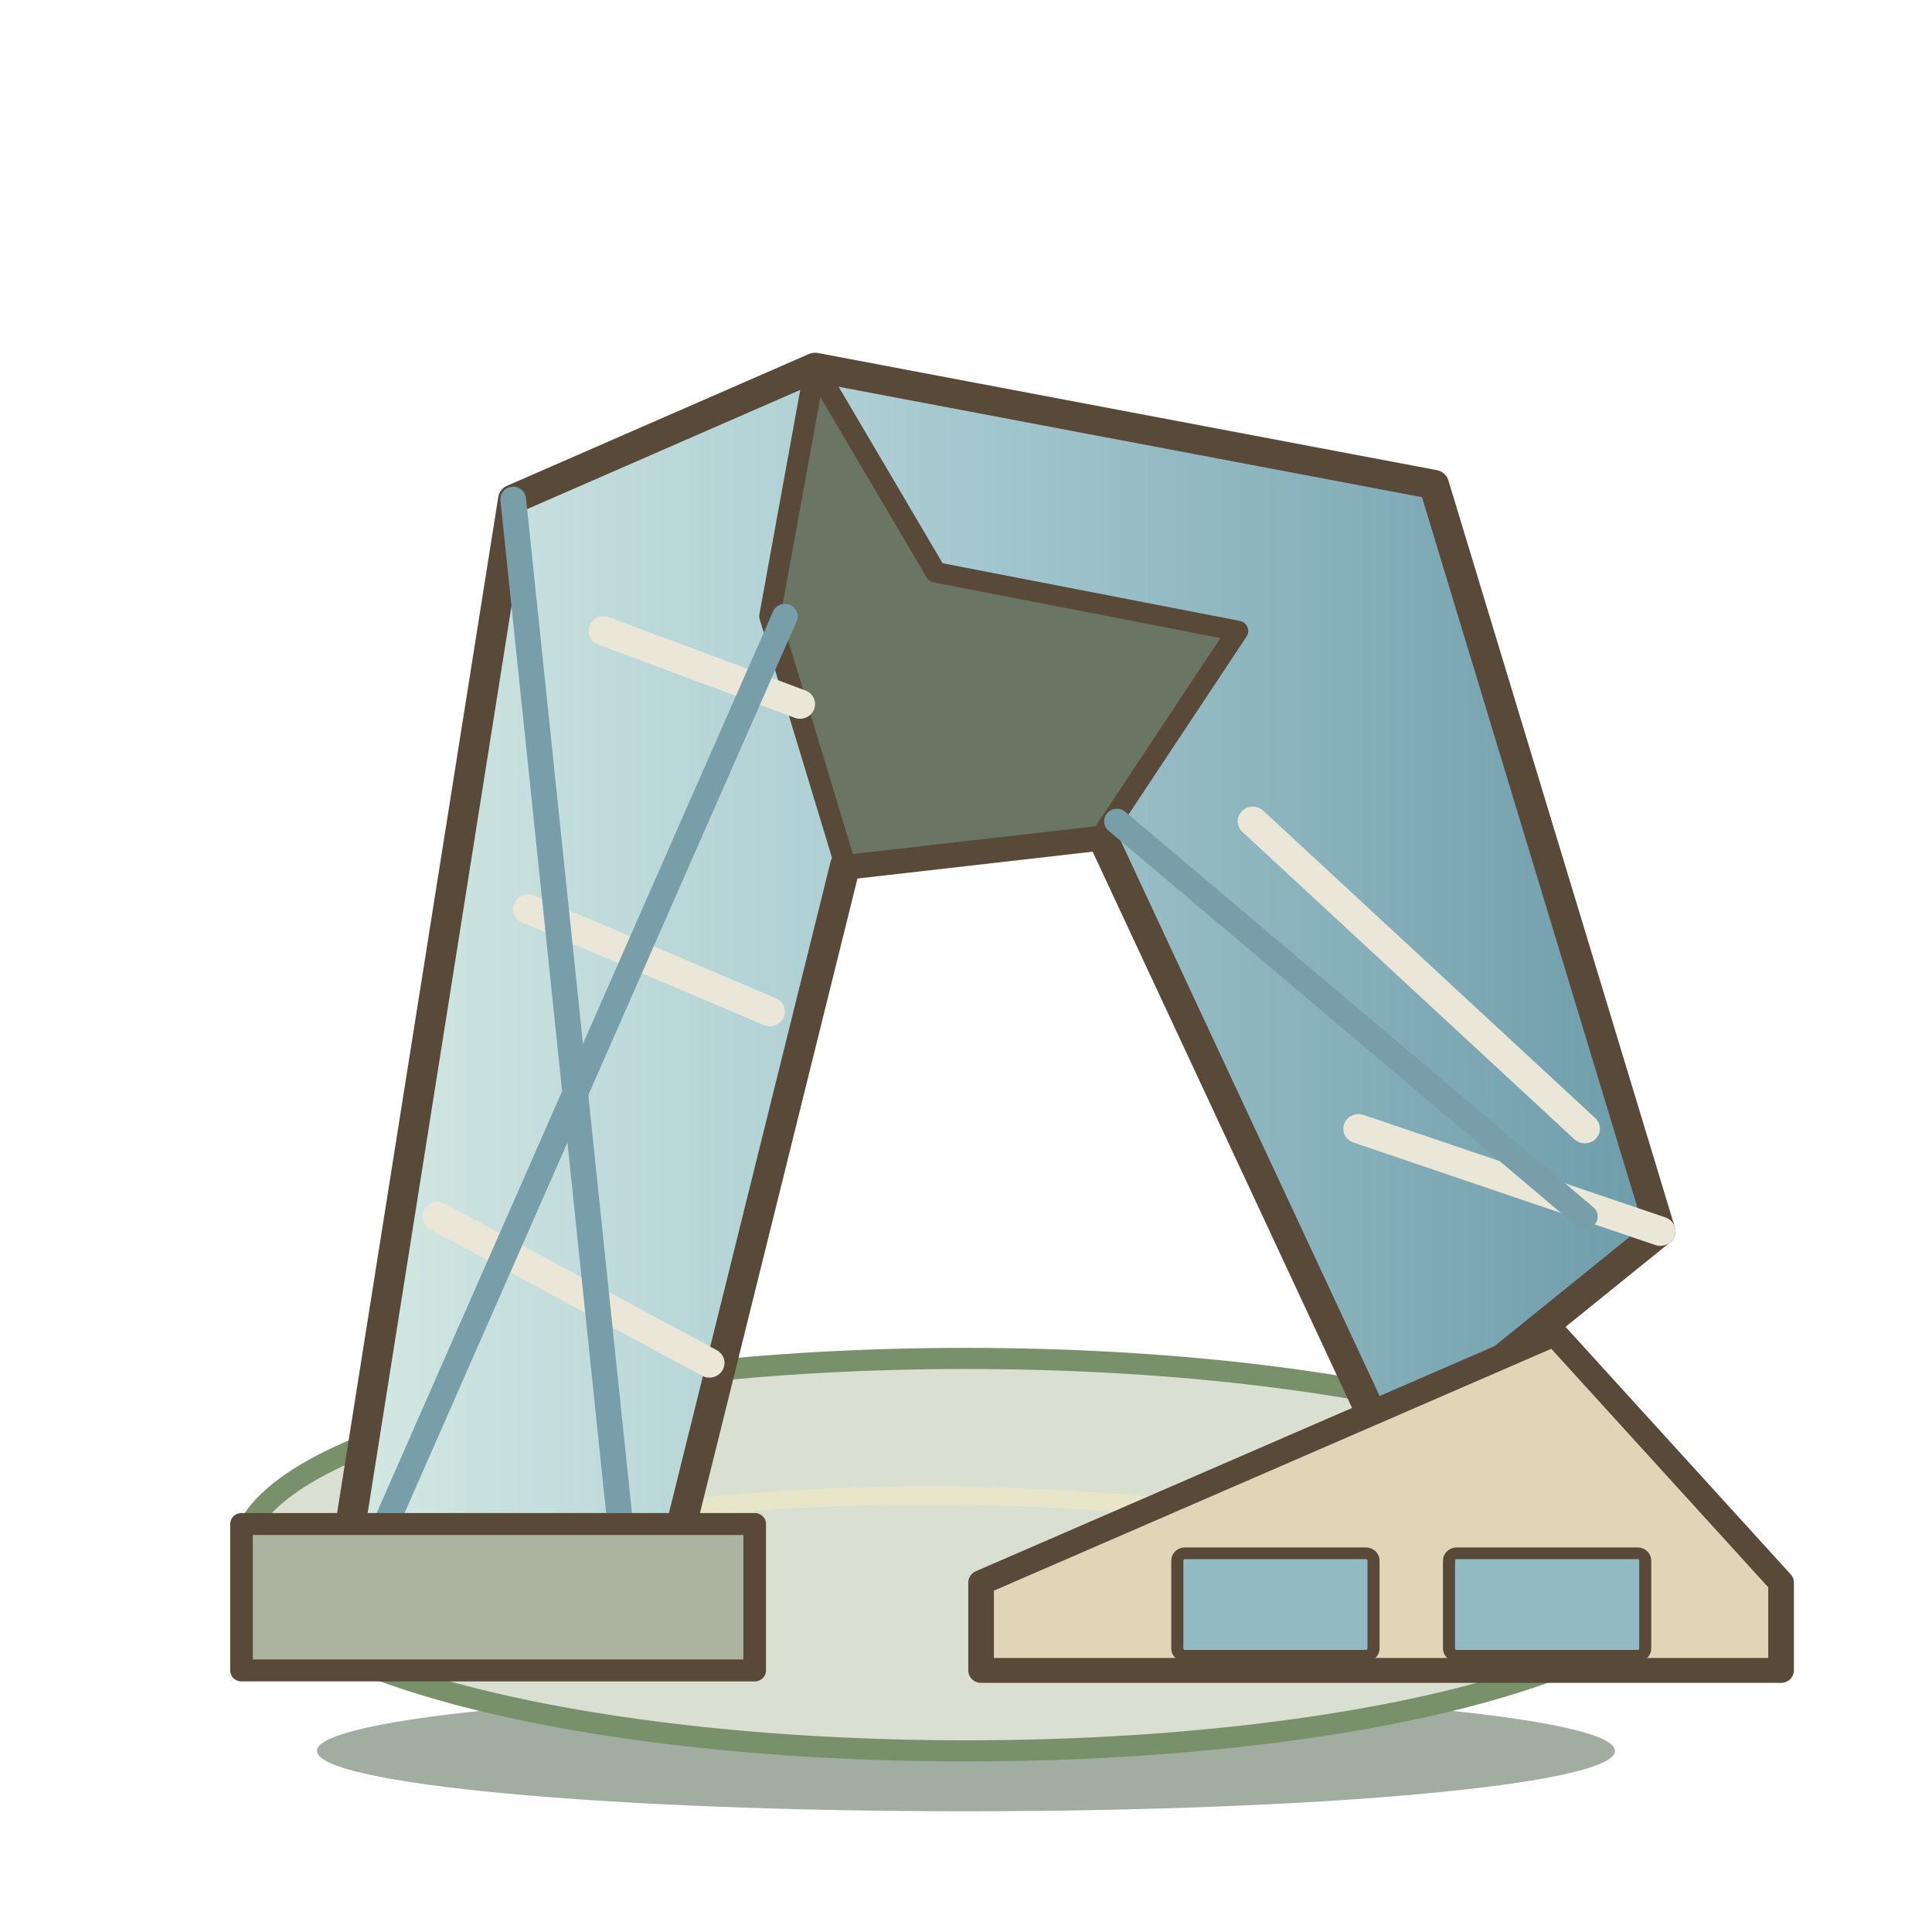
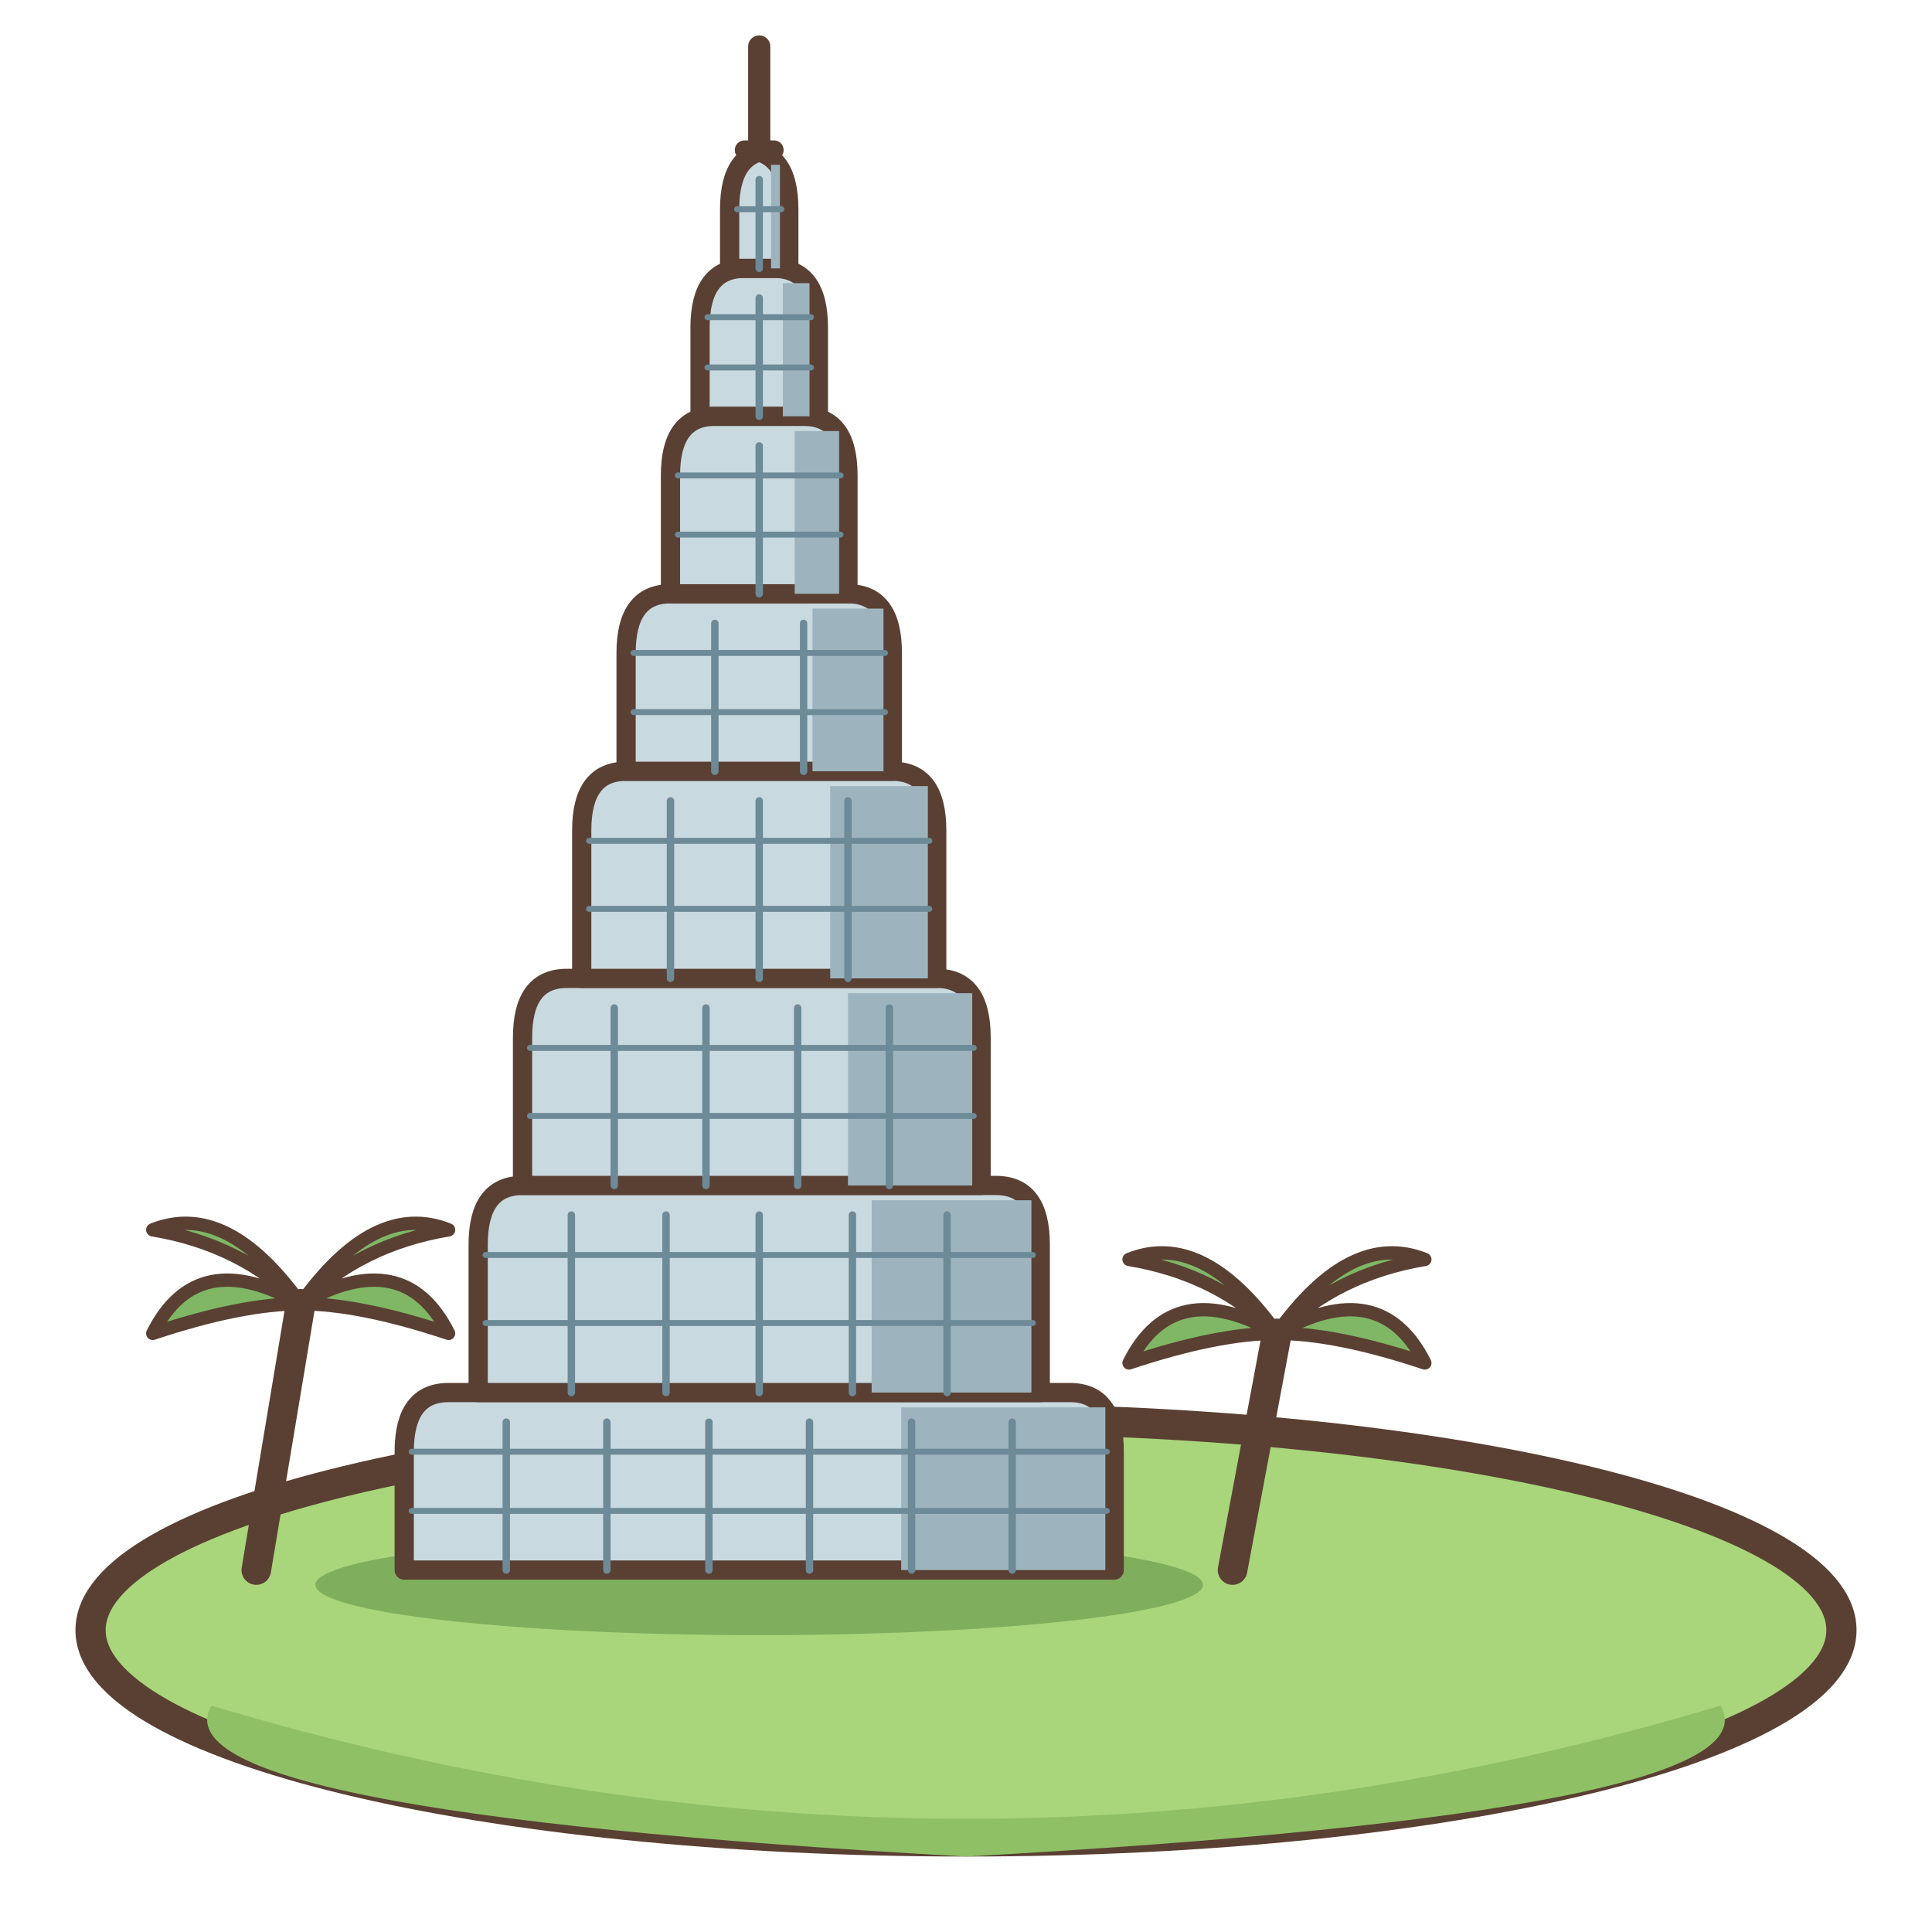
- <svg xmlns="http://www.w3.org/2000/svg" width="128" height="128" viewBox="0 0 128 128">
-   <defs>
-     <linearGradient id="seed">
-       <stop stop-color="#E5BF79" />
-       <stop offset="1" stop-color="#B27943" />
-     </linearGradient>
-     <linearGradient id="bark">
-       <stop stop-color="#B18A53" />
-       <stop offset="1" stop-color="#795B37" />
-     </linearGradient>
-     <linearGradient id="window" x2="0" y2="1">
-       <stop stop-color="#D0DFCD" />
-       <stop offset="1" stop-color="#7EABB4" />
-     </linearGradient>
-     <linearGradient id="glass">
-       <stop stop-color="#D5E9E2" />
-       <stop offset=".4" stop-color="#ACCED4" />
-       <stop offset="1" stop-color="#6D9CA9" />
-     </linearGradient>
-   </defs>
-   <g stroke-linecap="round" stroke-linejoin="round">
-     <ellipse cx="64" cy="116" rx="43" ry="4" fill="#A1ADA1" stroke="none" stroke-width="1" />
-     <path d="M16 103Q64 87 112 103L112 108Q64 124 16 108Z" fill="#AAB6A1" stroke="#667A5B" stroke-width="1.2" />
-     <ellipse cx="64" cy="103" rx="48" ry="13" fill="#D9DFD1" stroke="#78916B" stroke-width="1.4" />
-     <path d="M25 104Q52 96 87 101Q98 103 104 104" fill="none" stroke="#E8E6C9" stroke-width="1.2" />
-     <g transform="translate(0 3) scale(1 .97)">
-       <path d="M22 109L34 31L54 22L95 30L110 81L92 96L73 54L56 56L43 110Z" fill="url(#glass)" stroke="#594939" stroke-width="2" />
-       <path d="M54 22L62 36L82 40L73 54L56 56L51 39Z" fill="#6B7564" stroke="#594939" stroke-width="1.4" />
-       <path d="M29.00 80.00L47.00 90.00" fill="none" stroke="#EBE7D8" stroke-width="2" />
-       <path d="M35.00 59.00L51.00 66.00" fill="none" stroke="#EBE7D8" stroke-width="2" />
-       <path d="M40.00 40.00L53.00 45.00" fill="none" stroke="#EBE7D8" stroke-width="2" />
-       <path d="M83.00 53.00L105.00 74.00" fill="none" stroke="#EBE7D8" stroke-width="2" />
-       <path d="M90.00 74.00L110.00 81.00" fill="none" stroke="#EBE7D8" stroke-width="2" />
-       <path d="M23 107L52 39M34 31L42 110M74 53L105 80" fill="none" stroke="#789EAA" stroke-width="1.7" />
-       <rect x="16.00" y="101.00" width="34.00" height="10.00" rx="0" fill="#ACB3A0" stroke="#594939" stroke-width="1.5" />
-       <path d="M65 105L103 88L118 105V111H65Z" fill="#E0D5B7" stroke="#594939" stroke-width="1.7" />
-       <rect x="78.00" y="103.00" width="13.00" height="7.00" rx="0.5" fill="#91BAC2" stroke="#594939" stroke-width="0.8" />
-       <rect x="96.00" y="103.00" width="13.00" height="7.00" rx="0.5" fill="#91BAC2" stroke="#594939" stroke-width="0.8" />
+ <svg xmlns="http://www.w3.org/2000/svg" width="72" height="72" viewBox="0 0 128 128">
+   <g stroke="#5A4033" stroke-width="2" stroke-linecap="round" stroke-linejoin="round">
+     <ellipse cx="64" cy="108" rx="58" ry="14" fill="#A9D57B" />
+     <path d="M14 113Q64 128 114 113Q118 120 64 123Q10 120 14 113z" fill="#8FC066" stroke="none" />
+     <g transform="translate(1.3 2.1) scale(0.98)">
+       <ellipse cx="50" cy="105" rx="30" ry="3.4" fill="#7FAE5C" stroke="none" />
+       <path d="M26 104V96Q26 92 29 92H71Q74 92 74 96V104z" fill="#C9D9E0" stroke-width="1.3" />
+       <rect x="59.6" y="93" width="13.8" height="11" fill="#9DB4BF" stroke="none" />
+       <path d="M32.9 94v10M39.7 94v10M46.6 94v10M53.4 94v10M60.3 94v10M67.1 94v10" fill="none" stroke-width="0.5" stroke="#6C8A97" />
+       <path d="M26.5 96h47M26.5 100h47" fill="none" stroke-width="0.4" stroke="#6C8A97" />
+       <path d="M31 92V82Q31 78 34 78H66Q69 78 69 82V92z" fill="#C9D9E0" stroke-width="1.3" />
+       <rect x="57.6" y="79" width="10.8" height="13" fill="#9DB4BF" stroke="none" />
+       <path d="M37.3 80v12M43.7 80v12M50 80v12M56.3 80v12M62.7 80v12" fill="none" stroke-width="0.5" stroke="#6C8A97" />
+       <path d="M31.5 82.7h37M31.5 87.3h37" fill="none" stroke-width="0.4" stroke="#6C8A97" />
+       <path d="M34 78V68Q34 64 37 64H62Q65 64 65 68V78z" fill="#C9D9E0" stroke-width="1.3" />
+       <rect x="56" y="65" width="8.4" height="13" fill="#9DB4BF" stroke="none" />
+       <path d="M40.2 66v12M46.4 66v12M52.6 66v12M58.8 66v12" fill="none" stroke-width="0.5" stroke="#6C8A97" />
+       <path d="M34.5 68.7h30M34.5 73.3h30" fill="none" stroke-width="0.4" stroke="#6C8A97" />
+       <path d="M38 64V54Q38 50 41 50H59Q62 50 62 54V64z" fill="#C9D9E0" stroke-width="1.3" />
+       <rect x="54.8" y="51" width="6.6" height="13" fill="#9DB4BF" stroke="none" />
+       <path d="M44 52v12M50 52v12M56 52v12" fill="none" stroke-width="0.5" stroke="#6C8A97" />
+       <path d="M38.5 54.7h23M38.5 59.3h23" fill="none" stroke-width="0.4" stroke="#6C8A97" />
+       <path d="M41 50V42Q41 38 44 38H56Q59 38 59 42V50z" fill="#C9D9E0" stroke-width="1.3" />
+       <rect x="53.6" y="39" width="4.8" height="11" fill="#9DB4BF" stroke="none" />
+       <path d="M47 40v10M53 40v10" fill="none" stroke-width="0.5" stroke="#6C8A97" />
+       <path d="M41.5 42h17M41.5 46h17" fill="none" stroke-width="0.4" stroke="#6C8A97" />
+       <path d="M44 38V30Q44 26 47 26H53Q56 26 56 30V38z" fill="#C9D9E0" stroke-width="1.3" />
+       <rect x="52.4" y="27" width="3" height="11" fill="#9DB4BF" stroke="none" />
+       <path d="M50 28v10" fill="none" stroke-width="0.5" stroke="#6C8A97" />
+       <path d="M44.5 30h11M44.5 34h11" fill="none" stroke-width="0.4" stroke="#6C8A97" />
+       <path d="M46 26V20Q46 16 49 16H51Q54 16 54 20V26z" fill="#C9D9E0" stroke-width="1.3" />
+       <rect x="51.6" y="17" width="1.8" height="9" fill="#9DB4BF" stroke="none" />
+       <path d="M50 18v8" fill="none" stroke-width="0.5" stroke="#6C8A97" />
+       <path d="M46.5 19.3h7M46.5 22.7h7" fill="none" stroke-width="0.4" stroke="#6C8A97" />
+       <path d="M48 16V12Q48 8 51 8H49Q52 8 52 12V16z" fill="#C9D9E0" stroke-width="1.3" />
+       <rect x="50.8" y="9" width="0.6" height="7" fill="#9DB4BF" stroke="none" />
+       <path d="M50 10v6" fill="none" stroke-width="0.5" stroke="#6C8A97" />
+       <path d="M48.5 12h3" fill="none" stroke-width="0.4" stroke="#6C8A97" />
+       <path d="M50 8L50 1" fill="none" stroke-width="1.5" />
+       <path d="M16 104Q17.5 95.0 19 86" fill="none" />
+       <path d="M19 86q-7-4-10 2q6-2 10-2zM19 86q7-4 10 2q-6-2-10-2zM19 86q-5-7-10-5q6 1 10 5zM19 86q5-7 10-5q-6 1-10 5z" fill="#7FB765" stroke-width="0.9" />
+       <path d="M82 104Q83.5 96.0 85 88" fill="none" />
+       <path d="M85 88q-7-4-10 2q6-2 10-2zM85 88q7-4 10 2q-6-2-10-2zM85 88q-5-7-10-5q6 1 10 5zM85 88q5-7 10-5q-6 1-10 5z" fill="#7FB765" stroke-width="0.9" />
    </g>
  </g>
</svg>
